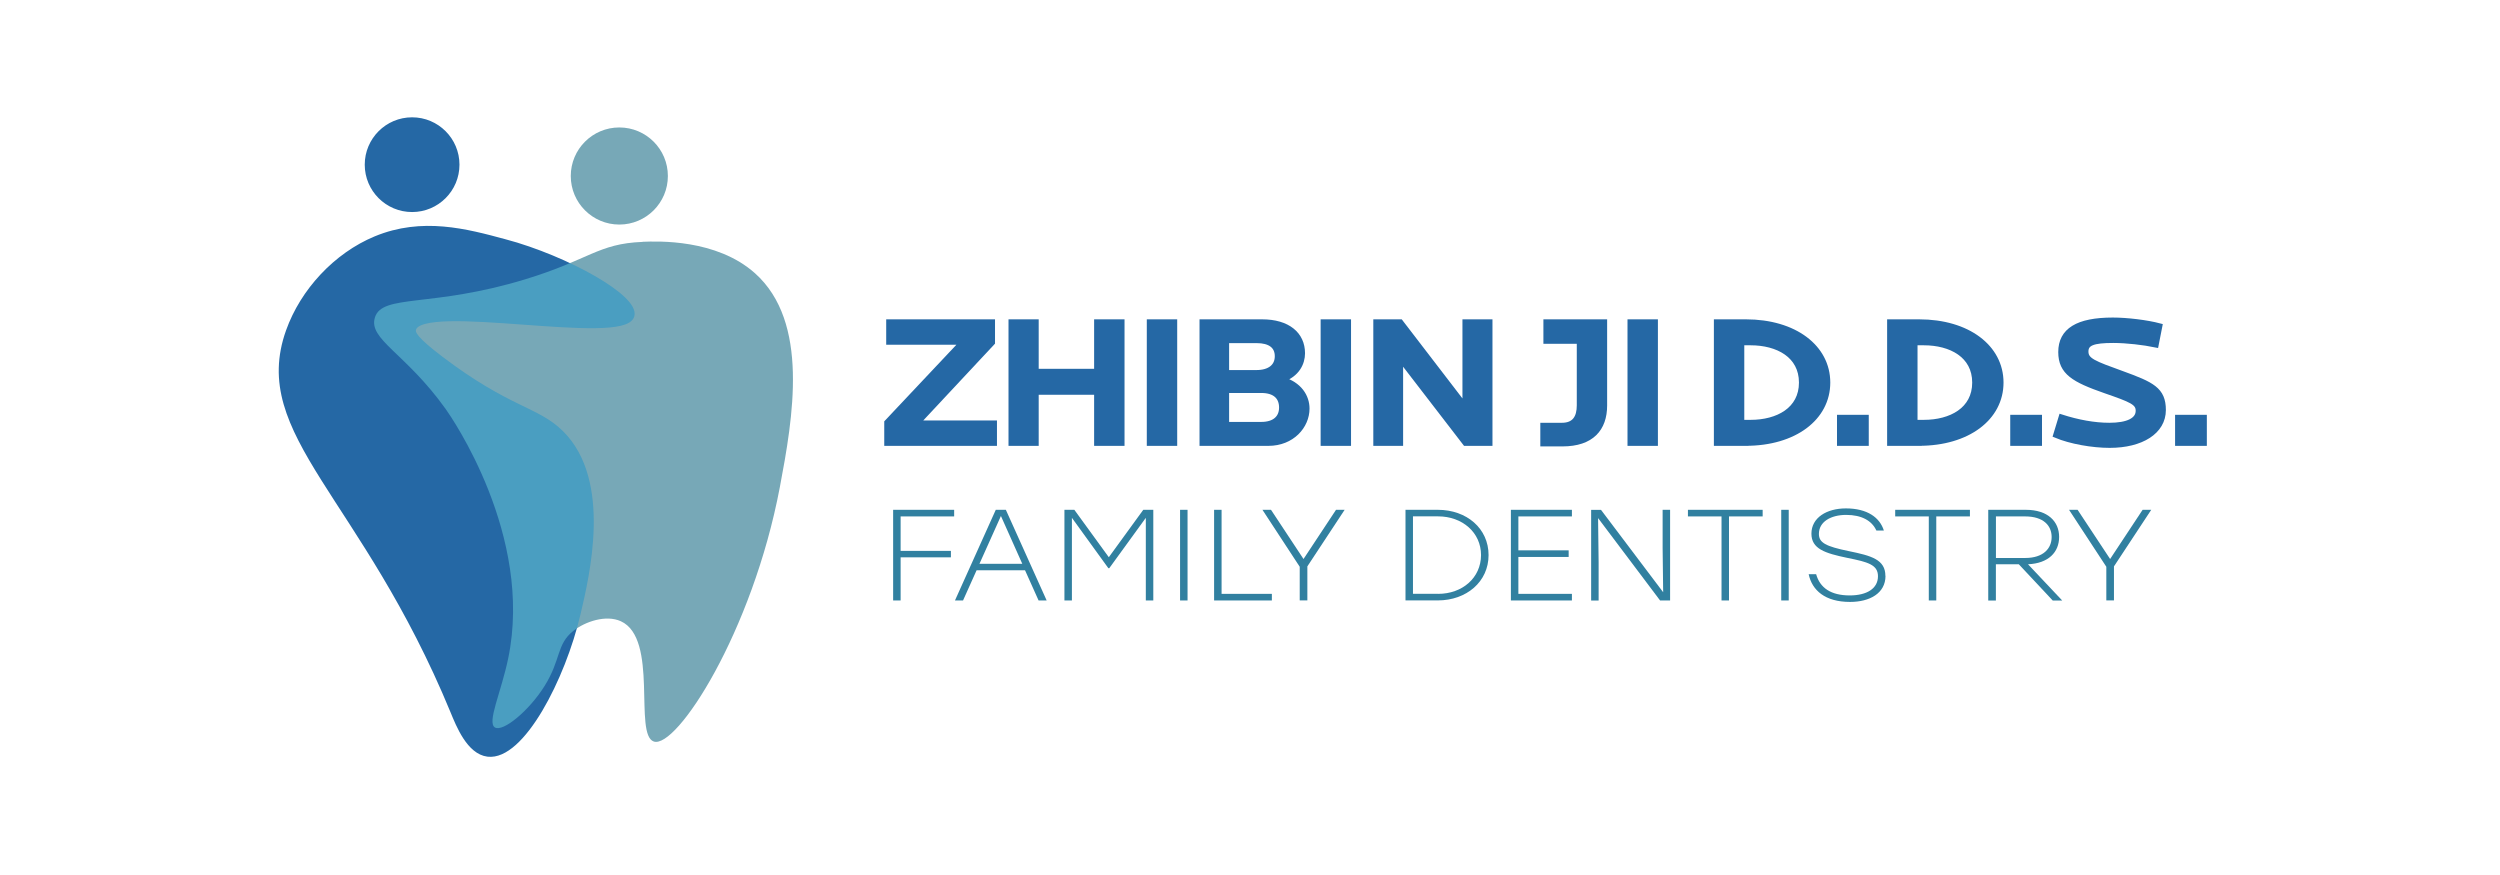
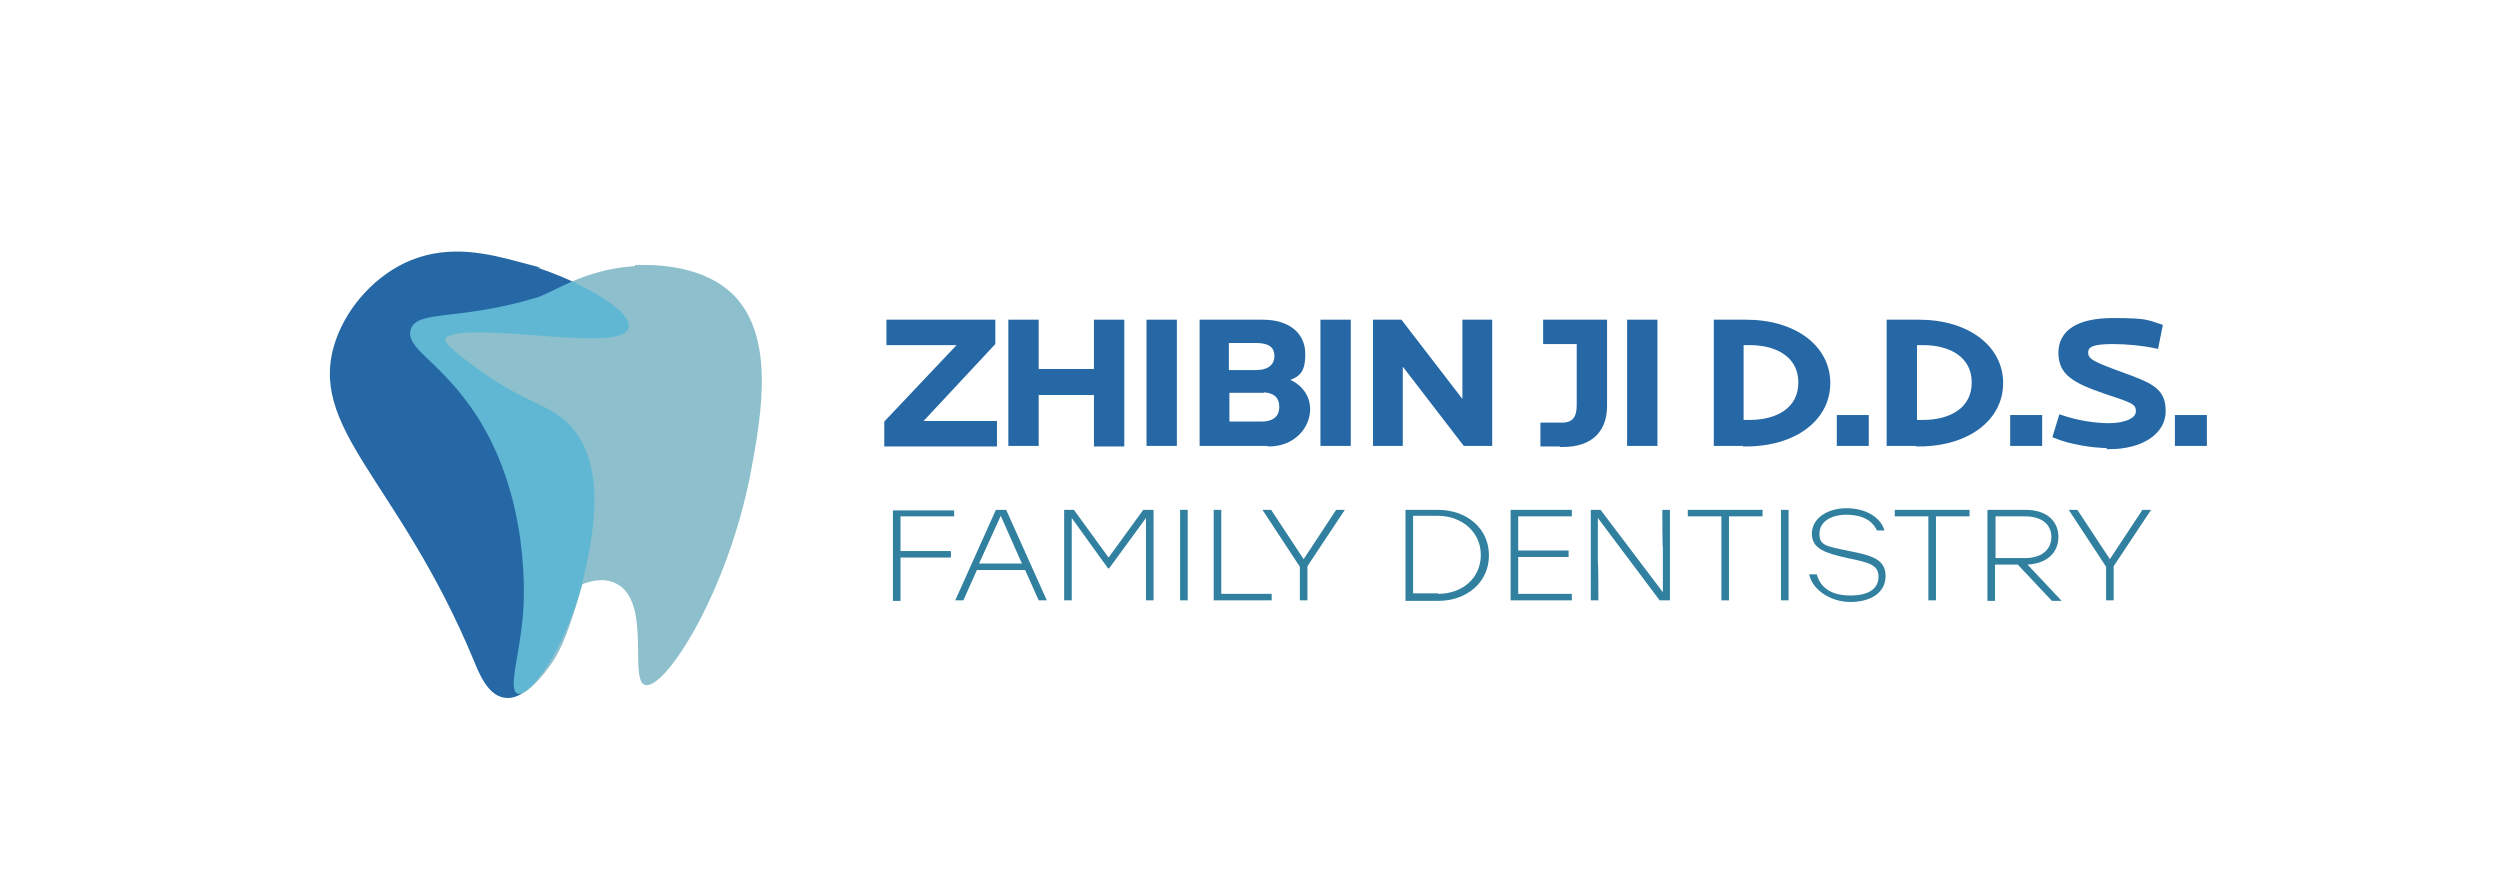
- <svg xmlns="http://www.w3.org/2000/svg" viewBox="0 0 461.35 161.31">
+ <svg xmlns="http://www.w3.org/2000/svg" version="1.1" viewBox="0 0 461.4 161.3">
  <defs>
    <style>
+       .cls-1 {
+         fill: #3180a0;
+       }
+ 
      .cls-1, .cls-2 {
+         stroke-width: 0px;
+       }
+ 
+       .cls-3, .cls-4 {
        mix-blend-mode: soft-light;
      }

-       .cls-1, .cls-3 {
+       .cls-3, .cls-5 {
+         isolation: isolate;
+       }
+ 
+       .cls-3, .cls-6 {
        fill: #2568a5;
        stroke: #2568a5;
        stroke-miterlimit: 10;
      }

-       .cls-4 {
-         fill: #3180a0;
-       }
- 
-       .cls-4, .cls-5 {
-         stroke-width: 0px;
-       }
- 
-       .cls-5 {
-         fill: #77a8b7;
-       }
- 
-       .cls-6 {
-         isolation: isolate;
+       .cls-2 {
+         fill: #8dc0cc;
      }
    </style>
  </defs>
-   <g class="cls-6">
+   <g class="cls-5">
    <g id="Layer_1" data-name="Layer 1">
      <g>
        <g>
-           <path class="cls-4" d="M176.08,95.3h-9.88v6.36h9.28v1.19h-9.28v7.96h-1.38v-16.73h11.26v1.22h0Z" />
-           <path class="cls-4" d="M183.77,94.08h1.85l7.53,16.73h-1.49l-2.5-5.57h-8.94l-2.5,5.57h-1.49l7.53-16.73h.01ZM188.65,104.04l-3.94-8.82-3.96,8.82h7.9Z" />
-           <path class="cls-4" d="M196.44,94.08h1.82l6.36,8.75,6.36-8.75h1.85v16.73h-1.38v-15.25l-6.75,9.3h-.16l-6.73-9.3v15.25h-1.38v-16.73Z" />
-           <path class="cls-4" d="M217.77,94.08h1.38v16.73h-1.38v-16.73Z" />
-           <path class="cls-4" d="M225.43,109.59h9.28v1.22h-10.66v-16.73h1.38v15.51h0Z" />
-           <path class="cls-4" d="M234.55,94.08l6,9.08,6-9.08h1.59l-6.88,10.44v6.28h-1.41v-6.21l-6.88-10.51h1.59,0Z" />
-           <path class="cls-4" d="M259.37,94.08h5.97c5.32,0,9.36,3.44,9.36,8.36s-4.09,8.36-9.36,8.36h-5.97v-16.73h0ZM265.39,109.59c4.46,0,7.9-2.94,7.92-7.15,0-4.18-3.46-7.15-7.92-7.15h-4.64v14.29h4.64Z" />
-           <path class="cls-4" d="M290.08,95.3h-9.88v6.26h9.28v1.22h-9.28v6.81h9.88v1.22h-11.26v-16.73h11.26v1.22h0Z" />
-           <path class="cls-4" d="M306.92,109.28l-.1-8.2v-7h1.38v16.73h-1.85l-11.44-15.2.1,8.2v7.01h-1.38v-16.73h1.82l11.47,15.2h0Z" />
-           <path class="cls-4" d="M325.27,95.3h-6.2v15.51h-1.38v-15.51h-6.2v-1.22h13.79v1.22h0Z" />
-           <path class="cls-4" d="M328.71,94.08h1.38v16.73h-1.38v-16.73Z" />
-           <path class="cls-4" d="M347.95,106.27c0,3.23-2.94,4.81-6.54,4.81-4.62,0-7.01-2.15-7.64-5.12h1.38c.71,2.54,2.74,3.92,6.2,3.92,3.16,0,5.21-1.27,5.21-3.54,0-2.15-1.9-2.63-5.66-3.39-4.14-.86-6.62-1.67-6.62-4.47,0-2.94,2.81-4.66,6.36-4.66,3.96,0,6.26,1.69,7.01,4.09h-1.38c-.84-1.84-2.74-2.89-5.58-2.89s-5.03,1.27-5.03,3.51c0,1.62,1.23,2.29,5.55,3.18,4.09.84,6.72,1.53,6.72,4.57h.01Z" />
-           <path class="cls-4" d="M363.52,95.3h-6.2v15.51h-1.38v-15.51h-6.2v-1.22h13.79v1.22h0Z" />
-           <path class="cls-4" d="M366.93,94.08h6.91c4.09,0,6.15,2.17,6.15,5s-1.96,4.88-5.74,5.05l6.31,6.69h-1.75l-6.26-6.69h-4.23v6.69h-1.41v-16.73h0ZM373.73,102.97c3.36,0,4.88-1.77,4.88-3.87s-1.51-3.8-4.88-3.8h-5.4v7.67h5.4Z" />
-           <path class="cls-4" d="M383.4,94.08l6,9.08,6-9.08h1.59l-6.88,10.44v6.28h-1.41v-6.21l-6.88-10.51h1.59,0Z" />
+           <path class="cls-1" d="M176.1,95.3h-9.9v6.4h9.3v1.2h-9.3v8h-1.4v-16.7h11.3v1.2h0Z" />
+           <path class="cls-1" d="M183.8,94.1h1.9l7.5,16.7h-1.5l-2.5-5.6h-8.9l-2.5,5.6h-1.5l7.5-16.7h0ZM188.6,104l-3.9-8.8-4,8.8h7.9Z" />
+           <path class="cls-1" d="M196.4,94.1h1.8l6.4,8.8,6.4-8.8h1.9v16.7h-1.4v-15.2l-6.8,9.3h-.2l-6.7-9.3v15.2h-1.4v-16.7h0Z" />
+           <path class="cls-1" d="M217.8,94.1h1.4v16.7h-1.4v-16.7Z" />
+           <path class="cls-1" d="M225.4,109.6h9.3v1.2h-10.7v-16.7h1.4v15.5h0Z" />
+           <path class="cls-1" d="M234.6,94.1l6,9.1,6-9.1h1.6l-6.9,10.4v6.3h-1.4v-6.2l-6.9-10.5h1.6,0Z" />
+           <path class="cls-1" d="M259.4,94.1h6c5.3,0,9.4,3.4,9.4,8.4s-4.1,8.4-9.4,8.4h-6v-16.7h0ZM265.4,109.6c4.5,0,7.9-2.9,7.9-7.2,0-4.2-3.5-7.2-7.9-7.2h-4.6v14.3h4.6Z" />
+           <path class="cls-1" d="M290.1,95.3h-9.9v6.3h9.3v1.2h-9.3v6.8h9.9v1.2h-11.3v-16.7h11.3v1.2h0Z" />
+           <path class="cls-1" d="M306.9,109.3v-8.2c-.1,0-.1-7-.1-7h1.4v16.7h-1.9l-11.4-15.2v8.2c.1,0,.1,7,.1,7h-1.4v-16.7h1.8l11.5,15.2h0Z" />
+           <path class="cls-1" d="M325.3,95.3h-6.2v15.5h-1.4v-15.5h-6.2v-1.2h13.8v1.2h0Z" />
+           <path class="cls-1" d="M328.7,94.1h1.4v16.7h-1.4v-16.7Z" />
+           <path class="cls-1" d="M348,106.3c0,3.2-2.9,4.8-6.5,4.8s-7-2.2-7.6-5.1h1.4c.7,2.5,2.7,3.9,6.2,3.9s5.2-1.3,5.2-3.5-1.9-2.6-5.7-3.4c-4.1-.9-6.6-1.7-6.6-4.5s2.8-4.7,6.4-4.7,6.3,1.7,7,4.1h-1.4c-.8-1.8-2.7-2.9-5.6-2.9s-5,1.3-5,3.5,1.2,2.3,5.5,3.2c4.1.8,6.7,1.5,6.7,4.6h0Z" />
+           <path class="cls-1" d="M363.5,95.3h-6.2v15.5h-1.4v-15.5h-6.2v-1.2h13.8v1.2h0Z" />
+           <path class="cls-1" d="M366.9,94.1h6.9c4.1,0,6.1,2.2,6.1,5s-2,4.9-5.7,5.1l6.3,6.7h-1.8l-6.3-6.7h-4.2v6.7h-1.4v-16.7h0ZM373.7,103c3.4,0,4.9-1.8,4.9-3.9s-1.5-3.8-4.9-3.8h-5.4v7.7s5.4,0,5.4,0Z" />
+           <path class="cls-1" d="M383.4,94.1l6,9.1,6-9.1h1.6l-6.9,10.4v6.3h-1.4v-6.2l-6.9-10.5h1.6,0Z" />
        </g>
-         <g class="cls-2">
-           <path class="cls-3" d="M163.68,81.78v-3.83l13.97-14.83h-13.61v-3.69h19.08v3.79l-13.89,14.87h14.25v3.69h-19.8Z" />
-           <path class="cls-3" d="M202.41,81.78v-9.43h-11.23v9.43h-4.57v-22.35h4.57v9.13h11.23v-9.13h4.61v22.35h-4.61Z" />
-           <path class="cls-3" d="M212.13,81.78v-22.35h4.61v22.35h-4.61Z" />
-           <path class="cls-3" d="M234.06,81.78h-12.2v-22.35h11.05c4.71,0,7.42,2.28,7.42,5.77,0,1.78-.97,3.89-3.74,4.83,3.2.91,4.57,3.19,4.57,5.37,0,3.22-2.74,6.38-7.09,6.38ZM231.9,62.82h-5.58v5.97h5.54c2.45,0,3.89-1.14,3.89-3.05s-1.37-2.92-3.85-2.92ZM232.76,72.02h-6.44v6.34h6.44c2.48,0,3.78-1.24,3.78-3.15s-1.19-3.19-3.78-3.19Z" />
-           <path class="cls-3" d="M244.21,81.78v-22.35h4.61v22.35h-4.61Z" />
-           <path class="cls-3" d="M270.42,81.78l-11.99-15.57v15.57h-4.5v-22.35h4.5l11.95,15.57v-15.57h4.54v22.35h-4.5Z" />
-           <path class="cls-3" d="M288.35,81.88h-3.6v-3.36h3.49c2.38,0,3.24-1.51,3.24-3.72v-11.85h-6.16v-3.52h10.76v15.4c0,4.26-2.38,7.05-7.74,7.05Z" />
-           <path class="cls-3" d="M300.84,81.78v-22.35h4.61v22.35h-4.61Z" />
-           <path class="cls-3" d="M322.18,81.78h-5.4v-22.35h5.4c8.96,0,15.08,4.66,15.08,11.17s-6.12,11.17-15.08,11.17ZM323.05,63.22h-1.66v14.76h1.66c5,0,9.43-2.32,9.43-7.38s-4.43-7.38-9.43-7.38Z" />
-           <path class="cls-3" d="M339.5,81.78v-4.73h4.86v4.73h-4.86Z" />
-           <path class="cls-3" d="M354.15,81.78h-5.4v-22.35h5.4c8.96,0,15.08,4.66,15.08,11.17s-6.12,11.17-15.08,11.17ZM355.02,63.22h-1.66v14.76h1.66c5,0,9.43-2.32,9.43-7.38s-4.43-7.38-9.43-7.38Z" />
-           <path class="cls-3" d="M371.47,81.78v-4.73h4.86v4.73h-4.86Z" />
-           <path class="cls-3" d="M389.32,82.15c-3.17,0-7.2-.7-9.93-1.85l1.01-3.32c3.02.97,6.08,1.54,8.86,1.54,3.38,0,5.36-.94,5.36-2.72,0-1.54-1.3-2.05-6.12-3.72-5.76-2.01-8.17-3.39-8.17-7.11,0-3.96,3.1-5.87,9.57-5.87,2.63,0,6.26.44,8.64,1.07l-.68,3.46c-2.27-.47-5.4-.84-7.88-.84-3.71,0-5.08.5-5.08,2.08,0,1.68,1.51,2.21,6.7,4.09,5.51,2.01,7.59,2.95,7.59,6.71,0,3.96-4.03,6.48-9.86,6.48Z" />
-           <path class="cls-3" d="M401.89,81.78v-4.73h4.86v4.73h-4.86Z" />
+         <g class="cls-4">
+           <path class="cls-6" d="M163.7,81.8v-3.8l14-14.8h-13.6v-3.7h19.1v3.8l-13.9,14.9h14.2v3.7h-19.8Z" />
+           <path class="cls-6" d="M202.4,81.8v-9.4h-11.2v9.4h-4.6v-22.3h4.6v9.1h11.2v-9.1h4.6v22.4h-4.6Z" />
+           <path class="cls-6" d="M212.1,81.8v-22.3h4.6v22.3h-4.6Z" />
+           <path class="cls-6" d="M234.1,81.8h-12.2v-22.3h11.1c4.7,0,7.4,2.3,7.4,5.8s-1,3.9-3.7,4.8c3.2.9,4.6,3.2,4.6,5.4,0,3.2-2.7,6.4-7.1,6.4h0ZM231.9,62.8h-5.6v6h5.5c2.4,0,3.9-1.1,3.9-3.1s-1.4-2.9-3.9-2.9h0ZM232.8,72h-6.4v6.3h6.4c2.5,0,3.8-1.2,3.8-3.2s-1.2-3.2-3.8-3.2Z" />
+           <path class="cls-6" d="M244.2,81.8v-22.3h4.6v22.3h-4.6Z" />
+           <path class="cls-6" d="M270.4,81.8l-12-15.6v15.6h-4.5v-22.3h4.5l12,15.6v-15.6h4.5v22.3h-4.5Z" />
+           <path class="cls-6" d="M288.4,81.9h-3.6v-3.4h3.5c2.4,0,3.2-1.5,3.2-3.7v-11.8h-6.2v-3.5h10.8v15.4c0,4.3-2.4,7.1-7.7,7.1h0Z" />
+           <path class="cls-6" d="M300.8,81.8v-22.3h4.6v22.3h-4.6Z" />
+           <path class="cls-6" d="M322.2,81.8h-5.4v-22.3h5.4c9,0,15.1,4.7,15.1,11.2s-6.1,11.2-15.1,11.2h0ZM323,63.2h-1.7v14.8h1.7c5,0,9.4-2.3,9.4-7.4s-4.4-7.4-9.4-7.4Z" />
+           <path class="cls-6" d="M339.5,81.8v-4.7h4.9v4.7h-4.9Z" />
+           <path class="cls-6" d="M354.1,81.8h-5.4v-22.3h5.4c9,0,15.1,4.7,15.1,11.2s-6.1,11.2-15.1,11.2h0ZM355,63.2h-1.7v14.8h1.7c5,0,9.4-2.3,9.4-7.4s-4.4-7.4-9.4-7.4Z" />
+           <path class="cls-6" d="M371.5,81.8v-4.7h4.9v4.7h-4.9Z" />
+           <path class="cls-6" d="M389.3,82.2c-3.2,0-7.2-.7-9.9-1.8l1-3.3c3,1,6.1,1.5,8.9,1.5s5.4-.9,5.4-2.7-1.3-2.1-6.1-3.7c-5.8-2-8.2-3.4-8.2-7.1s3.1-5.9,9.6-5.9,6.3.4,8.6,1.1l-.7,3.5c-2.3-.5-5.4-.8-7.9-.8-3.7,0-5.1.5-5.1,2.1s1.5,2.2,6.7,4.1c5.5,2,7.6,2.9,7.6,6.7s-4,6.5-9.9,6.5h0Z" />
+           <path class="cls-6" d="M401.9,81.8v-4.7h4.9v4.7h-4.9Z" />
        </g>
      </g>
-       <g>
-         <path class="cls-5" d="M118.56,44.62c2.81-.11,13.65-.54,20.76,5.8,10.1,9.02,7.02,26.65,4.59,39.49-5.08,26.79-19.08,48.34-23.26,46.93-3.75-1.27.95-19.02-6.09-22.2-2.73-1.23-6.54.04-8.75,1.78-3.13,2.47-2.25,5.26-5.3,10.15-2.88,4.62-7.68,8.55-9.17,7.68-1.53-.9,1.14-6.48,2.44-12.74,4.71-22.68-10.51-44.59-11.53-46.02-7.41-10.38-14.34-12.86-13.06-16.92,1.37-4.36,10.46-1.76,27.74-7.03,11.85-3.61,13.42-6.58,21.64-6.9Z" />
-         <path class="cls-1" d="M93.09,44.61c11.68,3.14,24.42,10.38,23.48,13.65-1.48,5.17-38.89-2.96-40.29,2.48-.21.81.37,1.92,5.08,5.5,12.49,9.48,17.71,9.24,22.19,13.69,8.94,8.87,4.73,26.29,3.09,33.32-2.78,11.88-10.37,26.65-16.62,25.89-3.41-.42-5.36-5.31-6.42-7.89-16.47-39.93-37.11-51.14-30.34-70.12,2.64-7.41,8.75-14.01,16.08-17.05,8.57-3.55,16.69-1.37,23.75.54Z" />
-         <circle class="cls-1" cx="76.05" cy="30.39" r="8.24" />
-         <circle class="cls-5" cx="114.29" cy="32.48" r="8.96" />
-       </g>
+       <path class="cls-2" d="M117.2,48.9c2.4,0,11.4-.4,17.5,4.9,8.5,7.6,5.9,22.4,3.9,33.2-4.3,22.5-16,40.6-19.6,39.4-2.9-1,1.2-15.2-5.1-18.6-2.1-1.2-4.5-.7-6.4,0-.3,1.1-.8,2.6-1.3,4.4-1.4,4.3-2.4,7.1-4.1,9.8-1.6,2.4-5,6.6-6.6,6-1.8-.8.4-7,1-14.4.2-1.9,1.8-22.5-9.7-38.6-6.2-8.7-12-10.8-11-14.2,1.2-3.7,8.8-1.5,23.3-5.9,2.6-.8,7.1-4,14.1-5.3,1.7-.3,3.1-.4,4-.5h0Z" />
+       <path class="cls-3" d="M95.8,48.9c9.8,2.6,20.5,8.7,19.7,11.5-1.3,4.4-32.7-2.5-33.8,2.1-.2.7.3,1.6,4.3,4.6,10.5,8,14.9,7.7,18.6,11.5,7.5,7.5,3.9,22.1,2.6,28-2.4,10-8.7,22.4-13.9,21.7-2.9-.3-4.5-4.4-5.4-6.6-13.9-33.5-31.1-42.9-25.4-58.9,2.2-6.2,7.4-11.8,13.5-14.3,7.2-2.9,14-1.2,20,.4h-.2Z" />
    </g>
  </g>
</svg>
